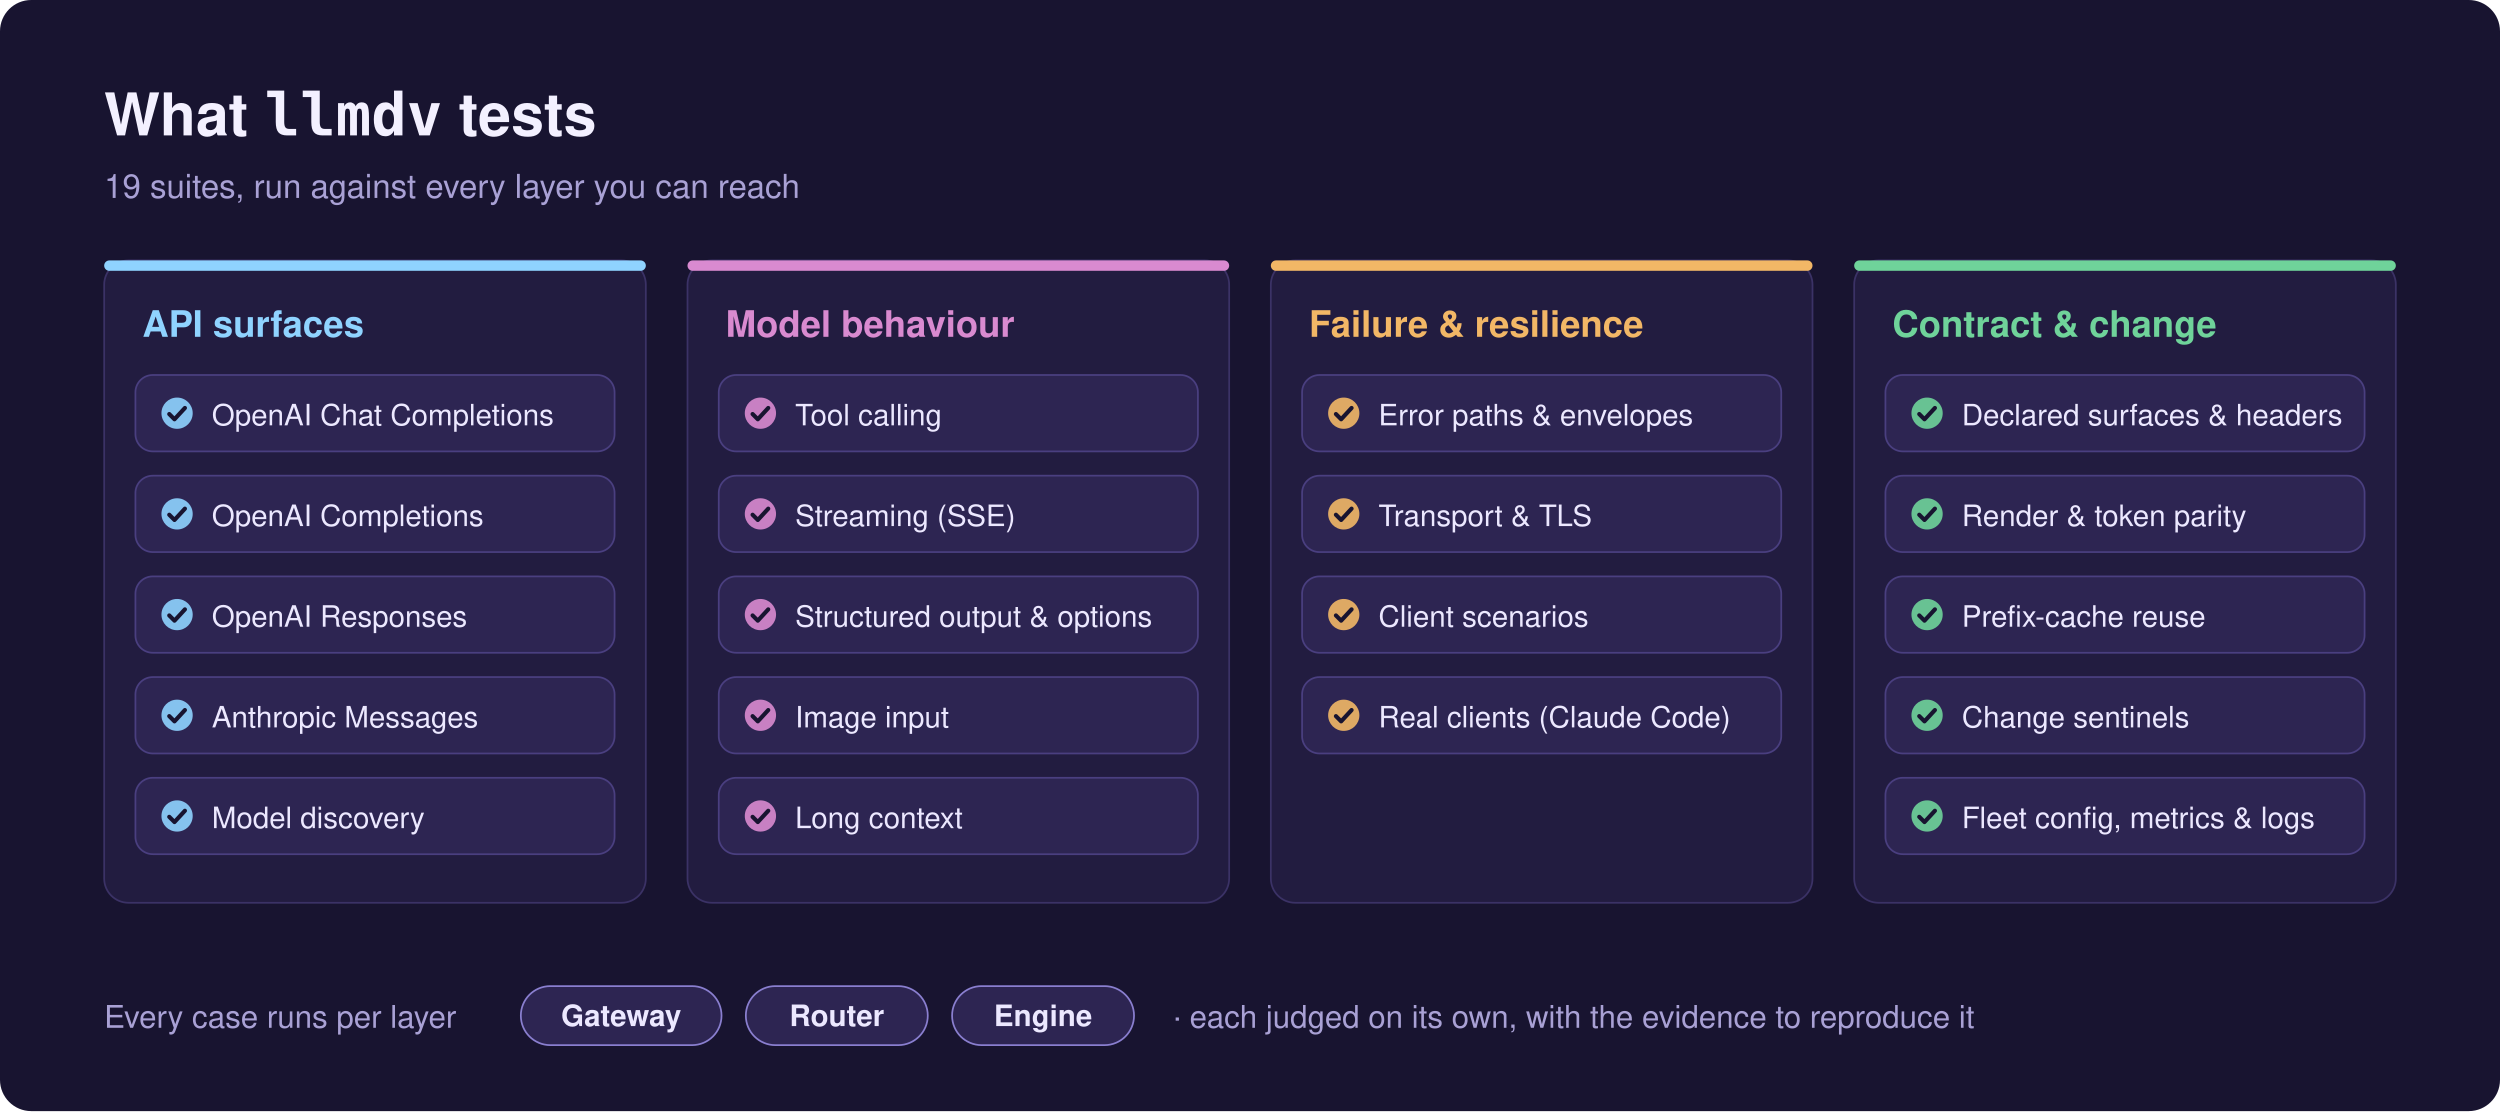
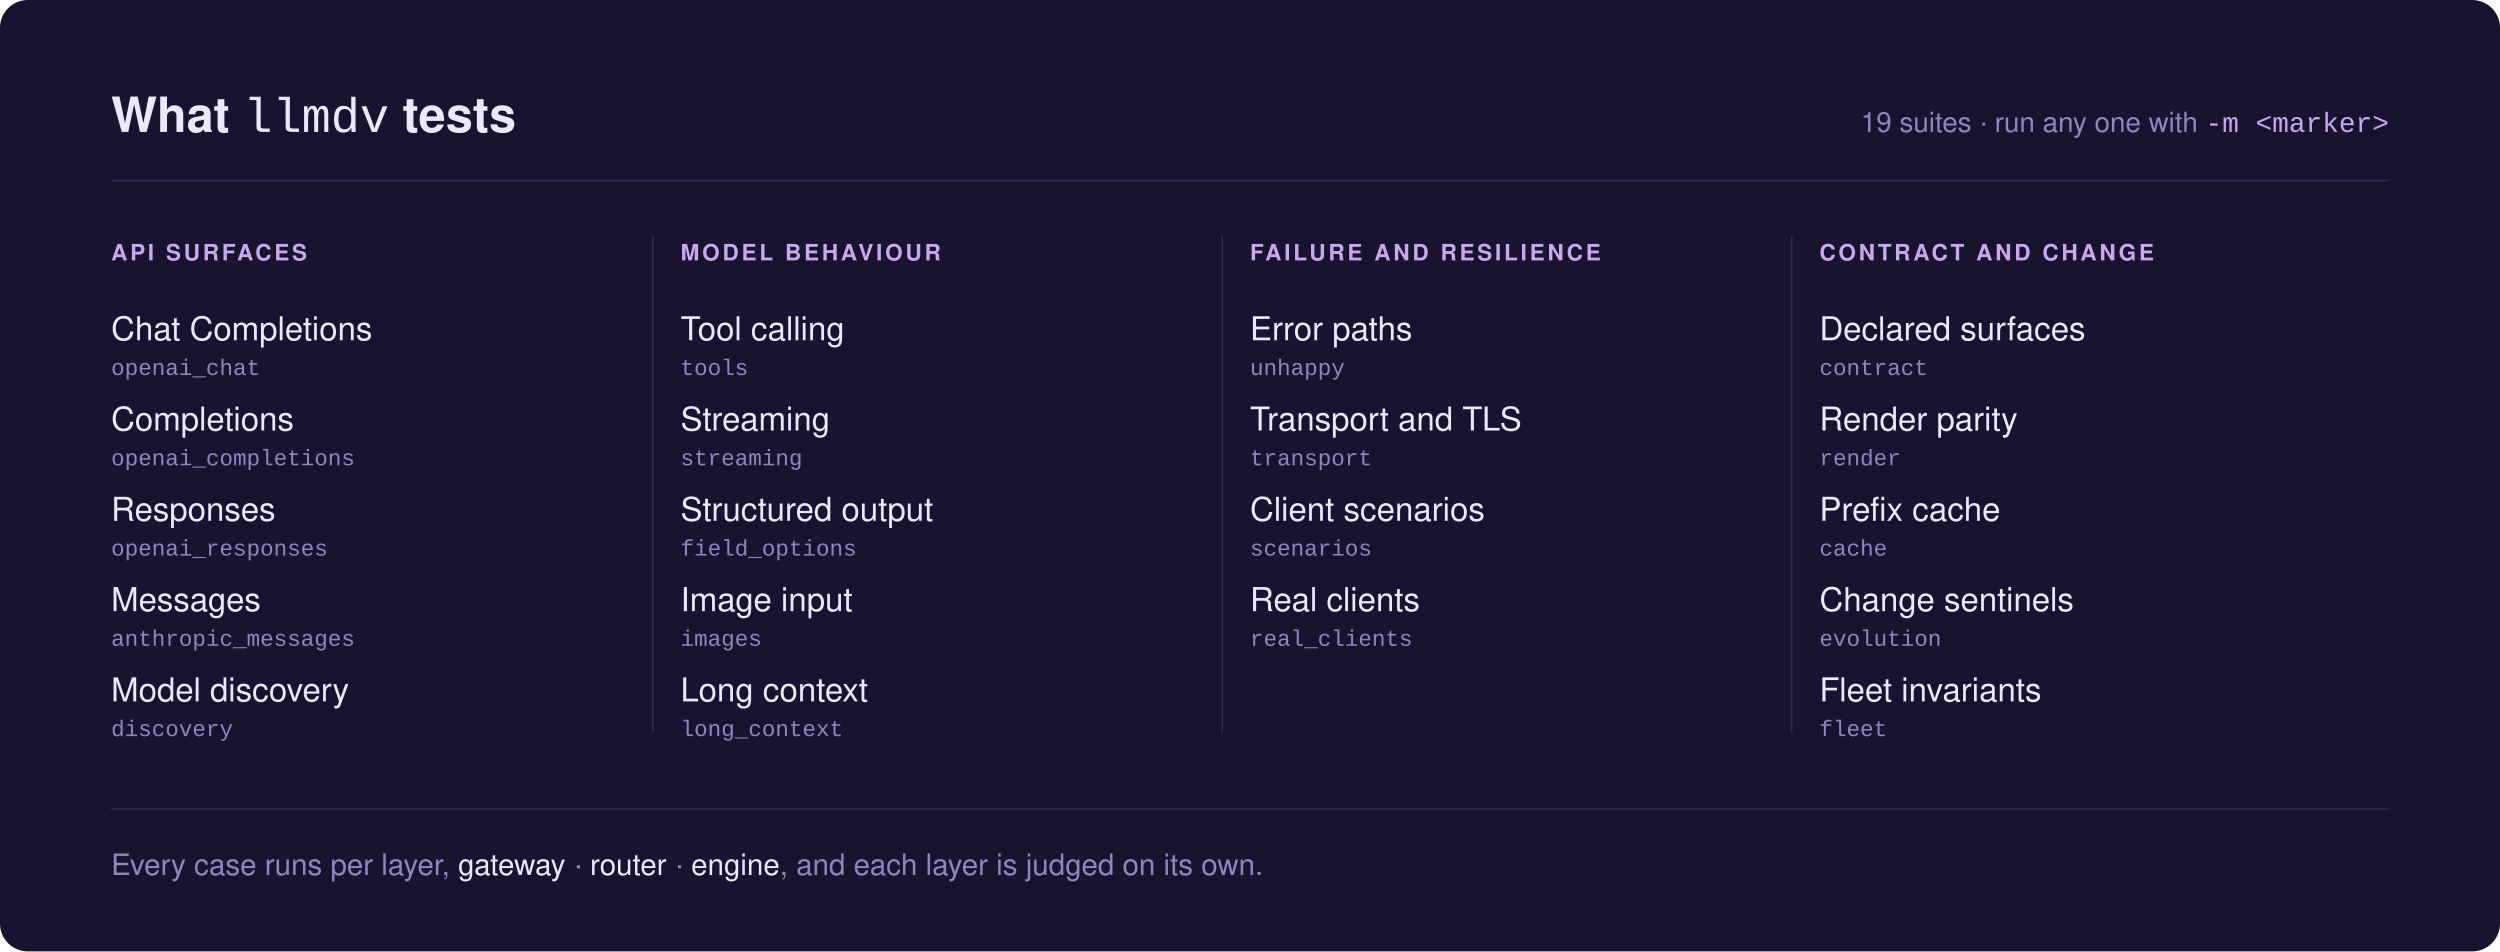
- <svg xmlns="http://www.w3.org/2000/svg" viewBox="0 0 1440 640" width="1440" height="640" role="img" aria-labelledby="t d">
-   <rect width="1440" height="640" rx="18" fill="#181430" />
-   <text x="60" y="78" font-family="-apple-system, BlinkMacSystemFont, 'Segoe UI', Helvetica, Arial, sans-serif" font-size="34" font-weight="700" fill="#f3f0ff">What <tspan font-family="SFMono-Regular, Menlo, Consolas, monospace">llmdv</tspan> tests</text>
-   <text x="60" y="114" font-family="-apple-system, BlinkMacSystemFont, 'Segoe UI', Helvetica, Arial, sans-serif" font-size="19" fill="#a9a1d5">19 suites, run against every layer you can reach</text>
-   <rect x="60" y="150" width="312" height="370" rx="14" fill="#221c40" stroke="#3b3266" />
-   <rect x="60" y="150" width="312" height="6" rx="3" fill="#8fd3ff" />
-   <text x="82" y="194" font-family="-apple-system, BlinkMacSystemFont, 'Segoe UI', Helvetica, Arial, sans-serif" font-size="21" font-weight="700" fill="#8fd3ff">API surfaces</text>
-   <rect x="78" y="216" width="276" height="44" rx="10" fill="#2d2552" stroke="#4a3f80" />
-   <circle cx="102" cy="238" r="9" fill="#8fd3ff" fill-opacity="0.9" />
-   <path d="M97.5 238.5 l3 3 l6 -6.5" fill="none" stroke="#181430" stroke-width="2.4" stroke-linecap="round" stroke-linejoin="round" />
-   <text x="122" y="245" font-family="-apple-system, BlinkMacSystemFont, 'Segoe UI', Helvetica, Arial, sans-serif" font-size="17" fill="#ece8ff">OpenAI Chat Completions</text>
-   <rect x="78" y="274" width="276" height="44" rx="10" fill="#2d2552" stroke="#4a3f80" />
-   <circle cx="102" cy="296" r="9" fill="#8fd3ff" fill-opacity="0.9" />
-   <path d="M97.5 296.5 l3 3 l6 -6.5" fill="none" stroke="#181430" stroke-width="2.4" stroke-linecap="round" stroke-linejoin="round" />
-   <text x="122" y="303" font-family="-apple-system, BlinkMacSystemFont, 'Segoe UI', Helvetica, Arial, sans-serif" font-size="17" fill="#ece8ff">OpenAI Completions</text>
-   <rect x="78" y="332" width="276" height="44" rx="10" fill="#2d2552" stroke="#4a3f80" />
-   <circle cx="102" cy="354" r="9" fill="#8fd3ff" fill-opacity="0.9" />
-   <path d="M97.5 354.5 l3 3 l6 -6.5" fill="none" stroke="#181430" stroke-width="2.4" stroke-linecap="round" stroke-linejoin="round" />
-   <text x="122" y="361" font-family="-apple-system, BlinkMacSystemFont, 'Segoe UI', Helvetica, Arial, sans-serif" font-size="17" fill="#ece8ff">OpenAI Responses</text>
-   <rect x="78" y="390" width="276" height="44" rx="10" fill="#2d2552" stroke="#4a3f80" />
-   <circle cx="102" cy="412" r="9" fill="#8fd3ff" fill-opacity="0.9" />
-   <path d="M97.5 412.5 l3 3 l6 -6.5" fill="none" stroke="#181430" stroke-width="2.4" stroke-linecap="round" stroke-linejoin="round" />
-   <text x="122" y="419" font-family="-apple-system, BlinkMacSystemFont, 'Segoe UI', Helvetica, Arial, sans-serif" font-size="17" fill="#ece8ff">Anthropic Messages</text>
-   <rect x="78" y="448" width="276" height="44" rx="10" fill="#2d2552" stroke="#4a3f80" />
-   <circle cx="102" cy="470" r="9" fill="#8fd3ff" fill-opacity="0.9" />
-   <path d="M97.5 470.5 l3 3 l6 -6.5" fill="none" stroke="#181430" stroke-width="2.4" stroke-linecap="round" stroke-linejoin="round" />
-   <text x="122" y="477" font-family="-apple-system, BlinkMacSystemFont, 'Segoe UI', Helvetica, Arial, sans-serif" font-size="17" fill="#ece8ff">Model discovery</text>
-   <rect x="396" y="150" width="312" height="370" rx="14" fill="#221c40" stroke="#3b3266" />
-   <rect x="396" y="150" width="312" height="6" rx="3" fill="#d98ad0" />
-   <text x="418" y="194" font-family="-apple-system, BlinkMacSystemFont, 'Segoe UI', Helvetica, Arial, sans-serif" font-size="21" font-weight="700" fill="#d98ad0">Model behaviour</text>
-   <rect x="414" y="216" width="276" height="44" rx="10" fill="#2d2552" stroke="#4a3f80" />
-   <circle cx="438" cy="238" r="9" fill="#d98ad0" fill-opacity="0.9" />
-   <path d="M433.5 238.5 l3 3 l6 -6.5" fill="none" stroke="#181430" stroke-width="2.4" stroke-linecap="round" stroke-linejoin="round" />
-   <text x="458" y="245" font-family="-apple-system, BlinkMacSystemFont, 'Segoe UI', Helvetica, Arial, sans-serif" font-size="17" fill="#ece8ff">Tool calling</text>
-   <rect x="414" y="274" width="276" height="44" rx="10" fill="#2d2552" stroke="#4a3f80" />
-   <circle cx="438" cy="296" r="9" fill="#d98ad0" fill-opacity="0.9" />
-   <path d="M433.5 296.5 l3 3 l6 -6.5" fill="none" stroke="#181430" stroke-width="2.4" stroke-linecap="round" stroke-linejoin="round" />
-   <text x="458" y="303" font-family="-apple-system, BlinkMacSystemFont, 'Segoe UI', Helvetica, Arial, sans-serif" font-size="17" fill="#ece8ff">Streaming (SSE)</text>
-   <rect x="414" y="332" width="276" height="44" rx="10" fill="#2d2552" stroke="#4a3f80" />
-   <circle cx="438" cy="354" r="9" fill="#d98ad0" fill-opacity="0.9" />
-   <path d="M433.5 354.5 l3 3 l6 -6.5" fill="none" stroke="#181430" stroke-width="2.4" stroke-linecap="round" stroke-linejoin="round" />
-   <text x="458" y="361" font-family="-apple-system, BlinkMacSystemFont, 'Segoe UI', Helvetica, Arial, sans-serif" font-size="17" fill="#ece8ff">Structured output &amp; options</text>
-   <rect x="414" y="390" width="276" height="44" rx="10" fill="#2d2552" stroke="#4a3f80" />
-   <circle cx="438" cy="412" r="9" fill="#d98ad0" fill-opacity="0.9" />
-   <path d="M433.5 412.5 l3 3 l6 -6.5" fill="none" stroke="#181430" stroke-width="2.4" stroke-linecap="round" stroke-linejoin="round" />
-   <text x="458" y="419" font-family="-apple-system, BlinkMacSystemFont, 'Segoe UI', Helvetica, Arial, sans-serif" font-size="17" fill="#ece8ff">Image input</text>
-   <rect x="414" y="448" width="276" height="44" rx="10" fill="#2d2552" stroke="#4a3f80" />
-   <circle cx="438" cy="470" r="9" fill="#d98ad0" fill-opacity="0.9" />
-   <path d="M433.5 470.5 l3 3 l6 -6.5" fill="none" stroke="#181430" stroke-width="2.4" stroke-linecap="round" stroke-linejoin="round" />
-   <text x="458" y="477" font-family="-apple-system, BlinkMacSystemFont, 'Segoe UI', Helvetica, Arial, sans-serif" font-size="17" fill="#ece8ff">Long context</text>
-   <rect x="732" y="150" width="312" height="370" rx="14" fill="#221c40" stroke="#3b3266" />
-   <rect x="732" y="150" width="312" height="6" rx="3" fill="#f2b766" />
-   <text x="754" y="194" font-family="-apple-system, BlinkMacSystemFont, 'Segoe UI', Helvetica, Arial, sans-serif" font-size="21" font-weight="700" fill="#f2b766">Failure &amp; resilience</text>
-   <rect x="750" y="216" width="276" height="44" rx="10" fill="#2d2552" stroke="#4a3f80" />
-   <circle cx="774" cy="238" r="9" fill="#f2b766" fill-opacity="0.9" />
-   <path d="M769.5 238.5 l3 3 l6 -6.5" fill="none" stroke="#181430" stroke-width="2.4" stroke-linecap="round" stroke-linejoin="round" />
-   <text x="794" y="245" font-family="-apple-system, BlinkMacSystemFont, 'Segoe UI', Helvetica, Arial, sans-serif" font-size="17" fill="#ece8ff">Error paths &amp; envelopes</text>
-   <rect x="750" y="274" width="276" height="44" rx="10" fill="#2d2552" stroke="#4a3f80" />
-   <circle cx="774" cy="296" r="9" fill="#f2b766" fill-opacity="0.9" />
-   <path d="M769.5 296.5 l3 3 l6 -6.5" fill="none" stroke="#181430" stroke-width="2.4" stroke-linecap="round" stroke-linejoin="round" />
-   <text x="794" y="303" font-family="-apple-system, BlinkMacSystemFont, 'Segoe UI', Helvetica, Arial, sans-serif" font-size="17" fill="#ece8ff">Transport &amp; TLS</text>
-   <rect x="750" y="332" width="276" height="44" rx="10" fill="#2d2552" stroke="#4a3f80" />
-   <circle cx="774" cy="354" r="9" fill="#f2b766" fill-opacity="0.9" />
-   <path d="M769.5 354.5 l3 3 l6 -6.5" fill="none" stroke="#181430" stroke-width="2.4" stroke-linecap="round" stroke-linejoin="round" />
-   <text x="794" y="361" font-family="-apple-system, BlinkMacSystemFont, 'Segoe UI', Helvetica, Arial, sans-serif" font-size="17" fill="#ece8ff">Client scenarios</text>
-   <rect x="750" y="390" width="276" height="44" rx="10" fill="#2d2552" stroke="#4a3f80" />
-   <circle cx="774" cy="412" r="9" fill="#f2b766" fill-opacity="0.9" />
-   <path d="M769.5 412.5 l3 3 l6 -6.5" fill="none" stroke="#181430" stroke-width="2.4" stroke-linecap="round" stroke-linejoin="round" />
-   <text x="794" y="419" font-family="-apple-system, BlinkMacSystemFont, 'Segoe UI', Helvetica, Arial, sans-serif" font-size="17" fill="#ece8ff">Real clients (Claude Code)</text>
-   <rect x="1068" y="150" width="312" height="370" rx="14" fill="#221c40" stroke="#3b3266" />
-   <rect x="1068" y="150" width="312" height="6" rx="3" fill="#6fd39a" />
-   <text x="1090" y="194" font-family="-apple-system, BlinkMacSystemFont, 'Segoe UI', Helvetica, Arial, sans-serif" font-size="21" font-weight="700" fill="#6fd39a">Contract &amp; change</text>
-   <rect x="1086" y="216" width="276" height="44" rx="10" fill="#2d2552" stroke="#4a3f80" />
-   <circle cx="1110" cy="238" r="9" fill="#6fd39a" fill-opacity="0.9" />
-   <path d="M1105.5 238.5 l3 3 l6 -6.5" fill="none" stroke="#181430" stroke-width="2.4" stroke-linecap="round" stroke-linejoin="round" />
-   <text x="1130" y="245" font-family="-apple-system, BlinkMacSystemFont, 'Segoe UI', Helvetica, Arial, sans-serif" font-size="17" fill="#ece8ff">Declared surfaces &amp; headers</text>
-   <rect x="1086" y="274" width="276" height="44" rx="10" fill="#2d2552" stroke="#4a3f80" />
-   <circle cx="1110" cy="296" r="9" fill="#6fd39a" fill-opacity="0.9" />
-   <path d="M1105.5 296.5 l3 3 l6 -6.5" fill="none" stroke="#181430" stroke-width="2.4" stroke-linecap="round" stroke-linejoin="round" />
-   <text x="1130" y="303" font-family="-apple-system, BlinkMacSystemFont, 'Segoe UI', Helvetica, Arial, sans-serif" font-size="17" fill="#ece8ff">Render &amp; token parity</text>
-   <rect x="1086" y="332" width="276" height="44" rx="10" fill="#2d2552" stroke="#4a3f80" />
-   <circle cx="1110" cy="354" r="9" fill="#6fd39a" fill-opacity="0.9" />
-   <path d="M1105.5 354.5 l3 3 l6 -6.5" fill="none" stroke="#181430" stroke-width="2.4" stroke-linecap="round" stroke-linejoin="round" />
-   <text x="1130" y="361" font-family="-apple-system, BlinkMacSystemFont, 'Segoe UI', Helvetica, Arial, sans-serif" font-size="17" fill="#ece8ff">Prefix-cache reuse</text>
-   <rect x="1086" y="390" width="276" height="44" rx="10" fill="#2d2552" stroke="#4a3f80" />
-   <circle cx="1110" cy="412" r="9" fill="#6fd39a" fill-opacity="0.9" />
-   <path d="M1105.5 412.5 l3 3 l6 -6.5" fill="none" stroke="#181430" stroke-width="2.4" stroke-linecap="round" stroke-linejoin="round" />
-   <text x="1130" y="419" font-family="-apple-system, BlinkMacSystemFont, 'Segoe UI', Helvetica, Arial, sans-serif" font-size="17" fill="#ece8ff">Change sentinels</text>
-   <rect x="1086" y="448" width="276" height="44" rx="10" fill="#2d2552" stroke="#4a3f80" />
-   <circle cx="1110" cy="470" r="9" fill="#6fd39a" fill-opacity="0.9" />
-   <path d="M1105.5 470.5 l3 3 l6 -6.5" fill="none" stroke="#181430" stroke-width="2.4" stroke-linecap="round" stroke-linejoin="round" />
-   <text x="1130" y="477" font-family="-apple-system, BlinkMacSystemFont, 'Segoe UI', Helvetica, Arial, sans-serif" font-size="17" fill="#ece8ff">Fleet config, metrics &amp; logs</text>
-   <text x="60" y="592" font-family="-apple-system, BlinkMacSystemFont, 'Segoe UI', Helvetica, Arial, sans-serif" font-size="18" fill="#a9a1d5">Every case runs per layer</text>
-   <rect x="300" y="568" width="115.6" height="34" rx="17" fill="#2d2552" stroke="#8a7fd0" />
-   <text x="357.8" y="591" text-anchor="middle" font-family="-apple-system, BlinkMacSystemFont, 'Segoe UI', Helvetica, Arial, sans-serif" font-size="17" font-weight="600" fill="#ece8ff">Gateway</text>
-   <rect x="429.6" y="568" width="104.8" height="34" rx="17" fill="#2d2552" stroke="#8a7fd0" />
-   <text x="482.0" y="591" text-anchor="middle" font-family="-apple-system, BlinkMacSystemFont, 'Segoe UI', Helvetica, Arial, sans-serif" font-size="17" font-weight="600" fill="#ece8ff">Router</text>
-   <rect x="548.4" y="568" width="104.8" height="34" rx="17" fill="#2d2552" stroke="#8a7fd0" />
-   <text x="600.8" y="591" text-anchor="middle" font-family="-apple-system, BlinkMacSystemFont, 'Segoe UI', Helvetica, Arial, sans-serif" font-size="17" font-weight="600" fill="#ece8ff">Engine</text>
-   <text x="675.2" y="592" font-family="-apple-system, BlinkMacSystemFont, 'Segoe UI', Helvetica, Arial, sans-serif" font-size="18" fill="#a9a1d5">· each judged on its own, with the evidence to reproduce it</text>
+ <svg xmlns="http://www.w3.org/2000/svg" viewBox="0 0 1440 548" width="1440" height="548" role="img" aria-labelledby="t d">
+   <rect width="1440" height="548" rx="16" fill="#181430" />
+   <text x="64" y="76" font-family="-apple-system, BlinkMacSystemFont, 'Segoe UI', Helvetica, Arial, sans-serif" font-size="28" font-weight="600" fill="#ece8ff">What <tspan font-family="SFMono-Regular, Menlo, Consolas, 'Liberation Mono', monospace" font-weight="500">llmdv</tspan> tests</text>
+   <text x="1376" y="76" text-anchor="end" font-family="-apple-system, BlinkMacSystemFont, 'Segoe UI', Helvetica, Arial, sans-serif" font-size="16" fill="#8f86bd">19 suites · run any one with <tspan font-family="SFMono-Regular, Menlo, Consolas, 'Liberation Mono', monospace" fill="#c9a8f0">-m &lt;marker&gt;</tspan>
+   </text>
+   <line x1="64" y1="104" x2="1376" y2="104" stroke="#2f2856" stroke-width="1" />
+   <text x="64.0" y="150" font-family="-apple-system, BlinkMacSystemFont, 'Segoe UI', Helvetica, Arial, sans-serif" font-size="13" font-weight="600" letter-spacing="1.6" fill="#c9a8f0">API SURFACES</text>
+   <text x="64.0" y="196" font-family="-apple-system, BlinkMacSystemFont, 'Segoe UI', Helvetica, Arial, sans-serif" font-size="19" fill="#ece8ff">Chat Completions</text>
+   <text x="64.0" y="216" font-family="SFMono-Regular, Menlo, Consolas, 'Liberation Mono', monospace" font-size="13" fill="#8f86bd">openai_chat</text>
+   <text x="64.0" y="248" font-family="-apple-system, BlinkMacSystemFont, 'Segoe UI', Helvetica, Arial, sans-serif" font-size="19" fill="#ece8ff">Completions</text>
+   <text x="64.0" y="268" font-family="SFMono-Regular, Menlo, Consolas, 'Liberation Mono', monospace" font-size="13" fill="#8f86bd">openai_completions</text>
+   <text x="64.0" y="300" font-family="-apple-system, BlinkMacSystemFont, 'Segoe UI', Helvetica, Arial, sans-serif" font-size="19" fill="#ece8ff">Responses</text>
+   <text x="64.0" y="320" font-family="SFMono-Regular, Menlo, Consolas, 'Liberation Mono', monospace" font-size="13" fill="#8f86bd">openai_responses</text>
+   <text x="64.0" y="352" font-family="-apple-system, BlinkMacSystemFont, 'Segoe UI', Helvetica, Arial, sans-serif" font-size="19" fill="#ece8ff">Messages</text>
+   <text x="64.0" y="372" font-family="SFMono-Regular, Menlo, Consolas, 'Liberation Mono', monospace" font-size="13" fill="#8f86bd">anthropic_messages</text>
+   <text x="64.0" y="404" font-family="-apple-system, BlinkMacSystemFont, 'Segoe UI', Helvetica, Arial, sans-serif" font-size="19" fill="#ece8ff">Model discovery</text>
+   <text x="64.0" y="424" font-family="SFMono-Regular, Menlo, Consolas, 'Liberation Mono', monospace" font-size="13" fill="#8f86bd">discovery</text>
+   <line x1="376.0" y1="136" x2="376.0" y2="422" stroke="#2f2856" stroke-width="1" />
+   <text x="392.0" y="150" font-family="-apple-system, BlinkMacSystemFont, 'Segoe UI', Helvetica, Arial, sans-serif" font-size="13" font-weight="600" letter-spacing="1.6" fill="#c9a8f0">MODEL BEHAVIOUR</text>
+   <text x="392.0" y="196" font-family="-apple-system, BlinkMacSystemFont, 'Segoe UI', Helvetica, Arial, sans-serif" font-size="19" fill="#ece8ff">Tool calling</text>
+   <text x="392.0" y="216" font-family="SFMono-Regular, Menlo, Consolas, 'Liberation Mono', monospace" font-size="13" fill="#8f86bd">tools</text>
+   <text x="392.0" y="248" font-family="-apple-system, BlinkMacSystemFont, 'Segoe UI', Helvetica, Arial, sans-serif" font-size="19" fill="#ece8ff">Streaming</text>
+   <text x="392.0" y="268" font-family="SFMono-Regular, Menlo, Consolas, 'Liberation Mono', monospace" font-size="13" fill="#8f86bd">streaming</text>
+   <text x="392.0" y="300" font-family="-apple-system, BlinkMacSystemFont, 'Segoe UI', Helvetica, Arial, sans-serif" font-size="19" fill="#ece8ff">Structured output</text>
+   <text x="392.0" y="320" font-family="SFMono-Regular, Menlo, Consolas, 'Liberation Mono', monospace" font-size="13" fill="#8f86bd">field_options</text>
+   <text x="392.0" y="352" font-family="-apple-system, BlinkMacSystemFont, 'Segoe UI', Helvetica, Arial, sans-serif" font-size="19" fill="#ece8ff">Image input</text>
+   <text x="392.0" y="372" font-family="SFMono-Regular, Menlo, Consolas, 'Liberation Mono', monospace" font-size="13" fill="#8f86bd">images</text>
+   <text x="392.0" y="404" font-family="-apple-system, BlinkMacSystemFont, 'Segoe UI', Helvetica, Arial, sans-serif" font-size="19" fill="#ece8ff">Long context</text>
+   <text x="392.0" y="424" font-family="SFMono-Regular, Menlo, Consolas, 'Liberation Mono', monospace" font-size="13" fill="#8f86bd">long_context</text>
+   <line x1="704.0" y1="136" x2="704.0" y2="422" stroke="#2f2856" stroke-width="1" />
+   <text x="720.0" y="150" font-family="-apple-system, BlinkMacSystemFont, 'Segoe UI', Helvetica, Arial, sans-serif" font-size="13" font-weight="600" letter-spacing="1.6" fill="#c9a8f0">FAILURE AND RESILIENCE</text>
+   <text x="720.0" y="196" font-family="-apple-system, BlinkMacSystemFont, 'Segoe UI', Helvetica, Arial, sans-serif" font-size="19" fill="#ece8ff">Error paths</text>
+   <text x="720.0" y="216" font-family="SFMono-Regular, Menlo, Consolas, 'Liberation Mono', monospace" font-size="13" fill="#8f86bd">unhappy</text>
+   <text x="720.0" y="248" font-family="-apple-system, BlinkMacSystemFont, 'Segoe UI', Helvetica, Arial, sans-serif" font-size="19" fill="#ece8ff">Transport and TLS</text>
+   <text x="720.0" y="268" font-family="SFMono-Regular, Menlo, Consolas, 'Liberation Mono', monospace" font-size="13" fill="#8f86bd">transport</text>
+   <text x="720.0" y="300" font-family="-apple-system, BlinkMacSystemFont, 'Segoe UI', Helvetica, Arial, sans-serif" font-size="19" fill="#ece8ff">Client scenarios</text>
+   <text x="720.0" y="320" font-family="SFMono-Regular, Menlo, Consolas, 'Liberation Mono', monospace" font-size="13" fill="#8f86bd">scenarios</text>
+   <text x="720.0" y="352" font-family="-apple-system, BlinkMacSystemFont, 'Segoe UI', Helvetica, Arial, sans-serif" font-size="19" fill="#ece8ff">Real clients</text>
+   <text x="720.0" y="372" font-family="SFMono-Regular, Menlo, Consolas, 'Liberation Mono', monospace" font-size="13" fill="#8f86bd">real_clients</text>
+   <line x1="1032.0" y1="136" x2="1032.0" y2="422" stroke="#2f2856" stroke-width="1" />
+   <text x="1048.0" y="150" font-family="-apple-system, BlinkMacSystemFont, 'Segoe UI', Helvetica, Arial, sans-serif" font-size="13" font-weight="600" letter-spacing="1.6" fill="#c9a8f0">CONTRACT AND CHANGE</text>
+   <text x="1048.0" y="196" font-family="-apple-system, BlinkMacSystemFont, 'Segoe UI', Helvetica, Arial, sans-serif" font-size="19" fill="#ece8ff">Declared surfaces</text>
+   <text x="1048.0" y="216" font-family="SFMono-Regular, Menlo, Consolas, 'Liberation Mono', monospace" font-size="13" fill="#8f86bd">contract</text>
+   <text x="1048.0" y="248" font-family="-apple-system, BlinkMacSystemFont, 'Segoe UI', Helvetica, Arial, sans-serif" font-size="19" fill="#ece8ff">Render parity</text>
+   <text x="1048.0" y="268" font-family="SFMono-Regular, Menlo, Consolas, 'Liberation Mono', monospace" font-size="13" fill="#8f86bd">render</text>
+   <text x="1048.0" y="300" font-family="-apple-system, BlinkMacSystemFont, 'Segoe UI', Helvetica, Arial, sans-serif" font-size="19" fill="#ece8ff">Prefix cache</text>
+   <text x="1048.0" y="320" font-family="SFMono-Regular, Menlo, Consolas, 'Liberation Mono', monospace" font-size="13" fill="#8f86bd">cache</text>
+   <text x="1048.0" y="352" font-family="-apple-system, BlinkMacSystemFont, 'Segoe UI', Helvetica, Arial, sans-serif" font-size="19" fill="#ece8ff">Change sentinels</text>
+   <text x="1048.0" y="372" font-family="SFMono-Regular, Menlo, Consolas, 'Liberation Mono', monospace" font-size="13" fill="#8f86bd">evolution</text>
+   <text x="1048.0" y="404" font-family="-apple-system, BlinkMacSystemFont, 'Segoe UI', Helvetica, Arial, sans-serif" font-size="19" fill="#ece8ff">Fleet invariants</text>
+   <text x="1048.0" y="424" font-family="SFMono-Regular, Menlo, Consolas, 'Liberation Mono', monospace" font-size="13" fill="#8f86bd">fleet</text>
+   <line x1="64" y1="466" x2="1376" y2="466" stroke="#2f2856" stroke-width="1" />
+   <text x="64" y="504" font-family="-apple-system, BlinkMacSystemFont, 'Segoe UI', Helvetica, Arial, sans-serif" font-size="17" fill="#8f86bd">Every case runs per layer, <tspan fill="#ece8ff">gateway</tspan> · <tspan fill="#ece8ff">router</tspan> · <tspan fill="#ece8ff">engine</tspan>, and each layer is judged on its own.</text>
</svg>
